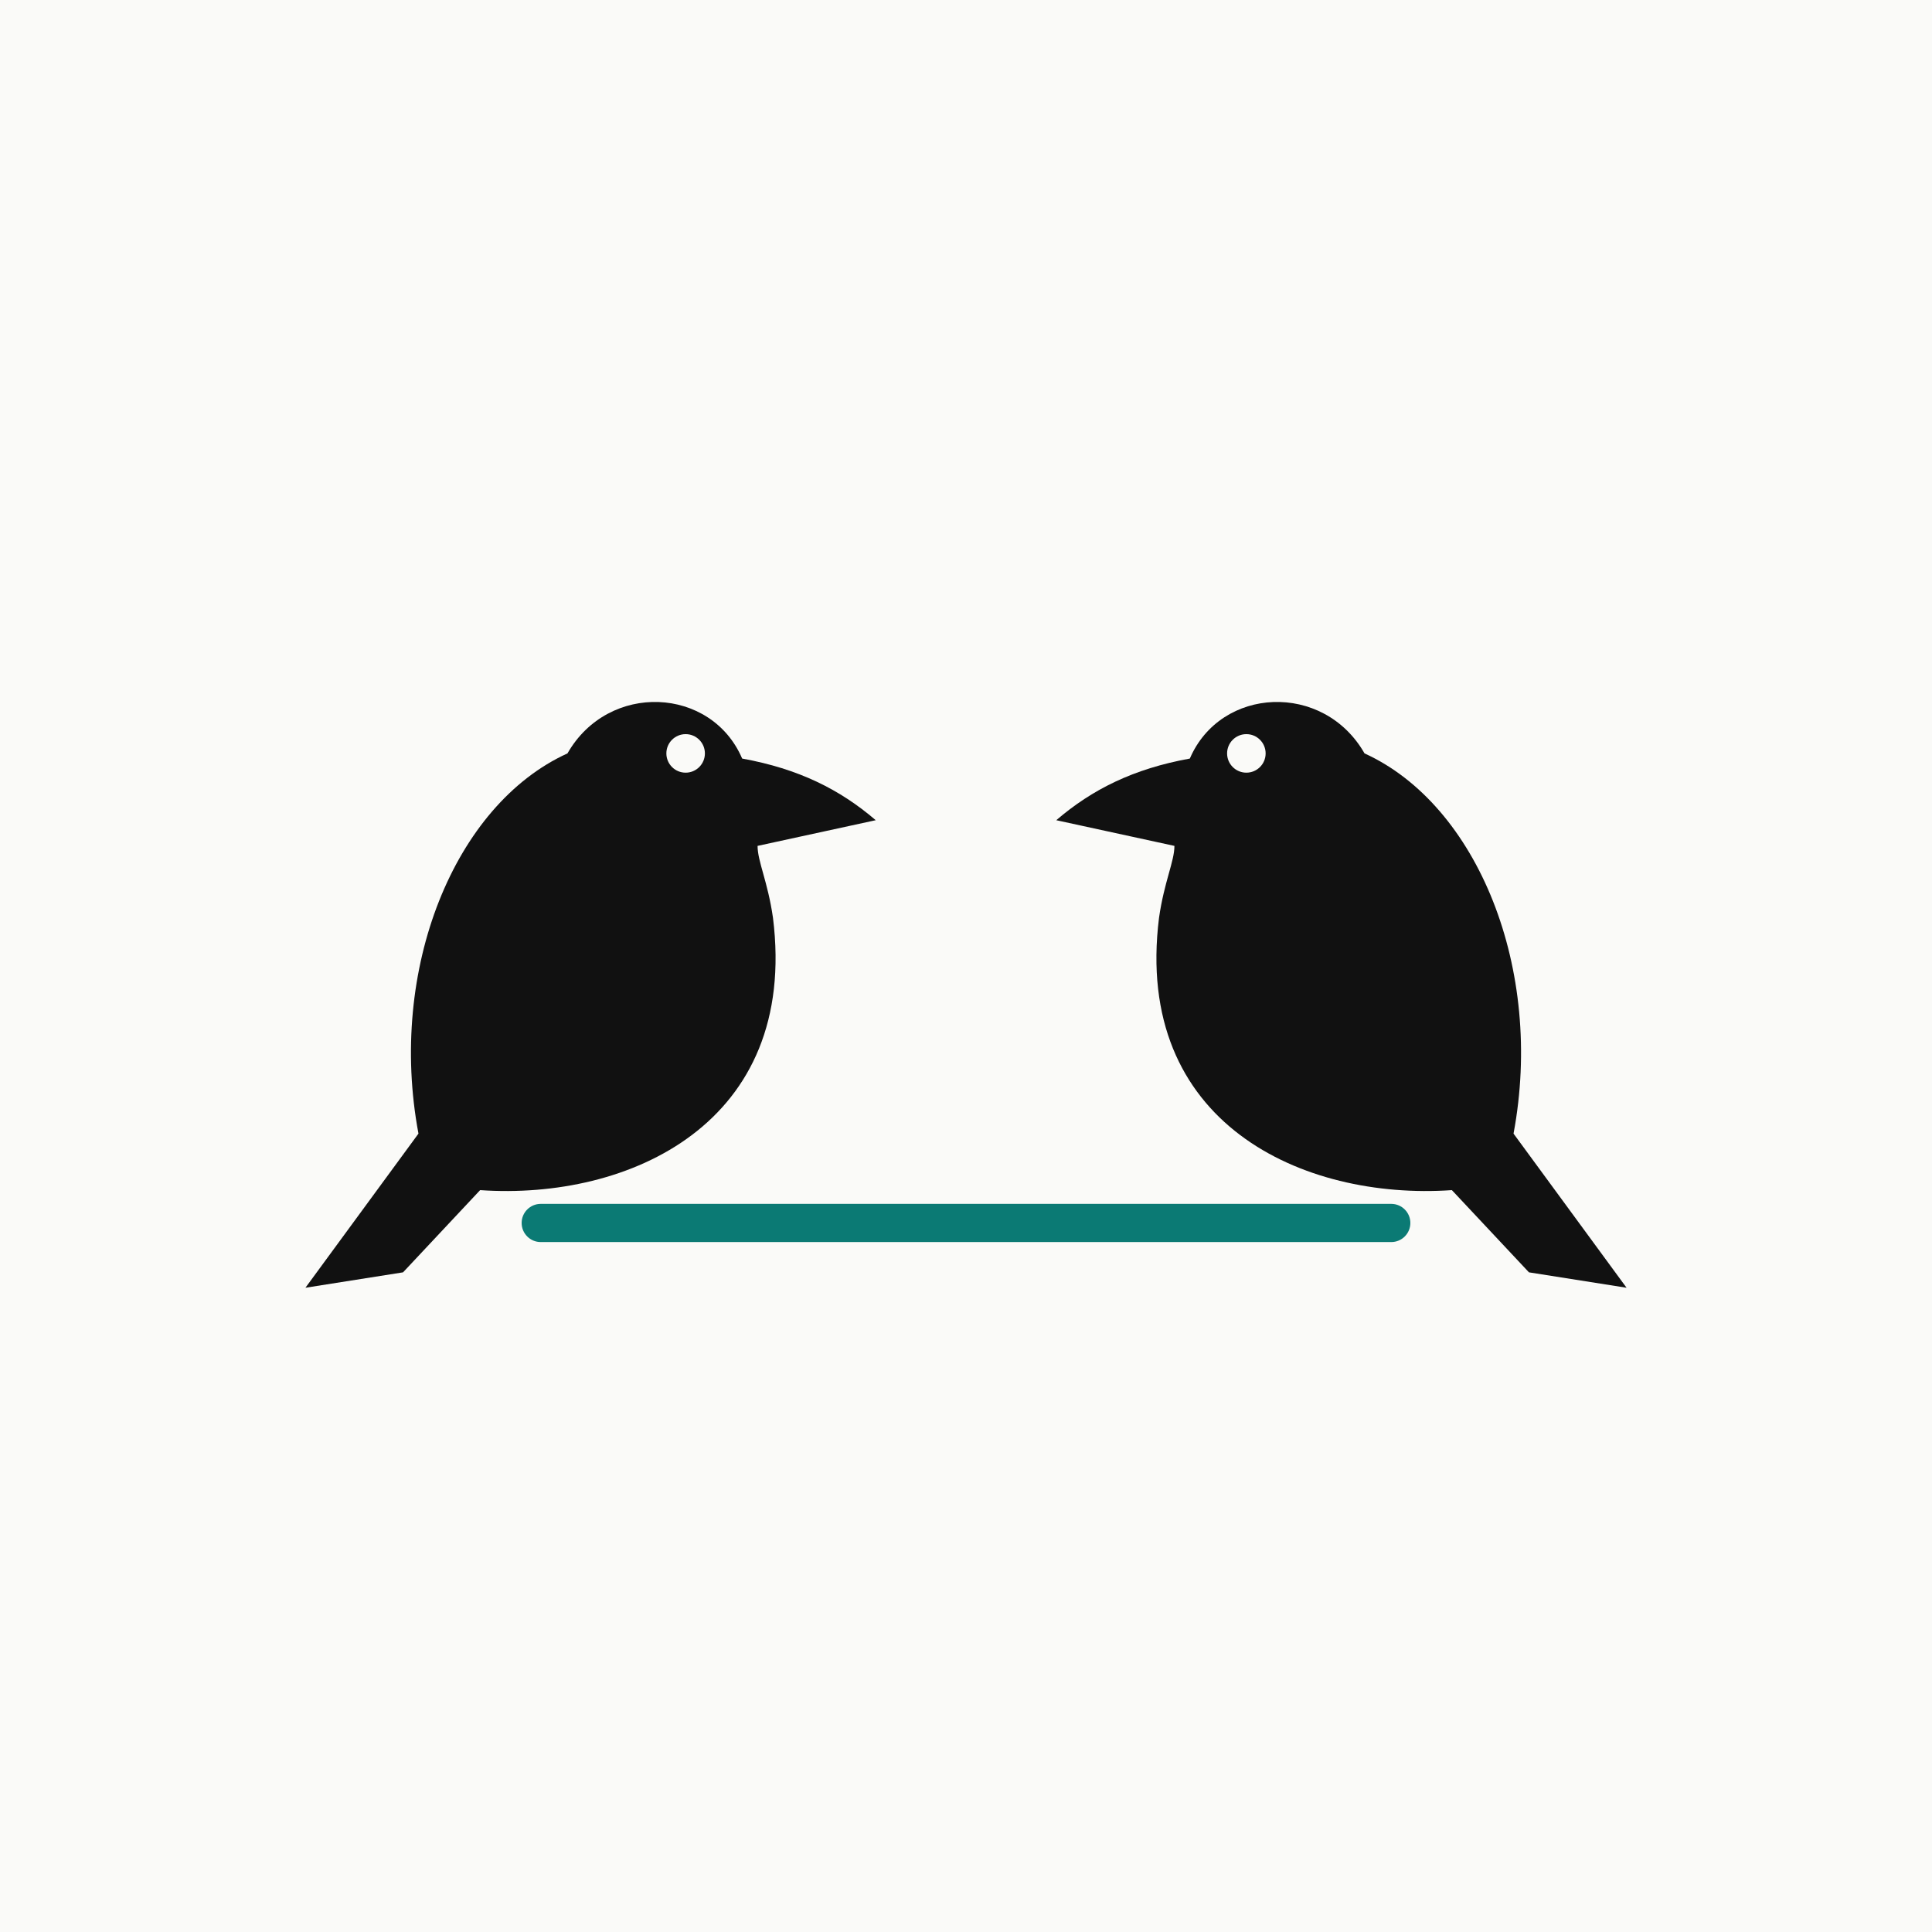
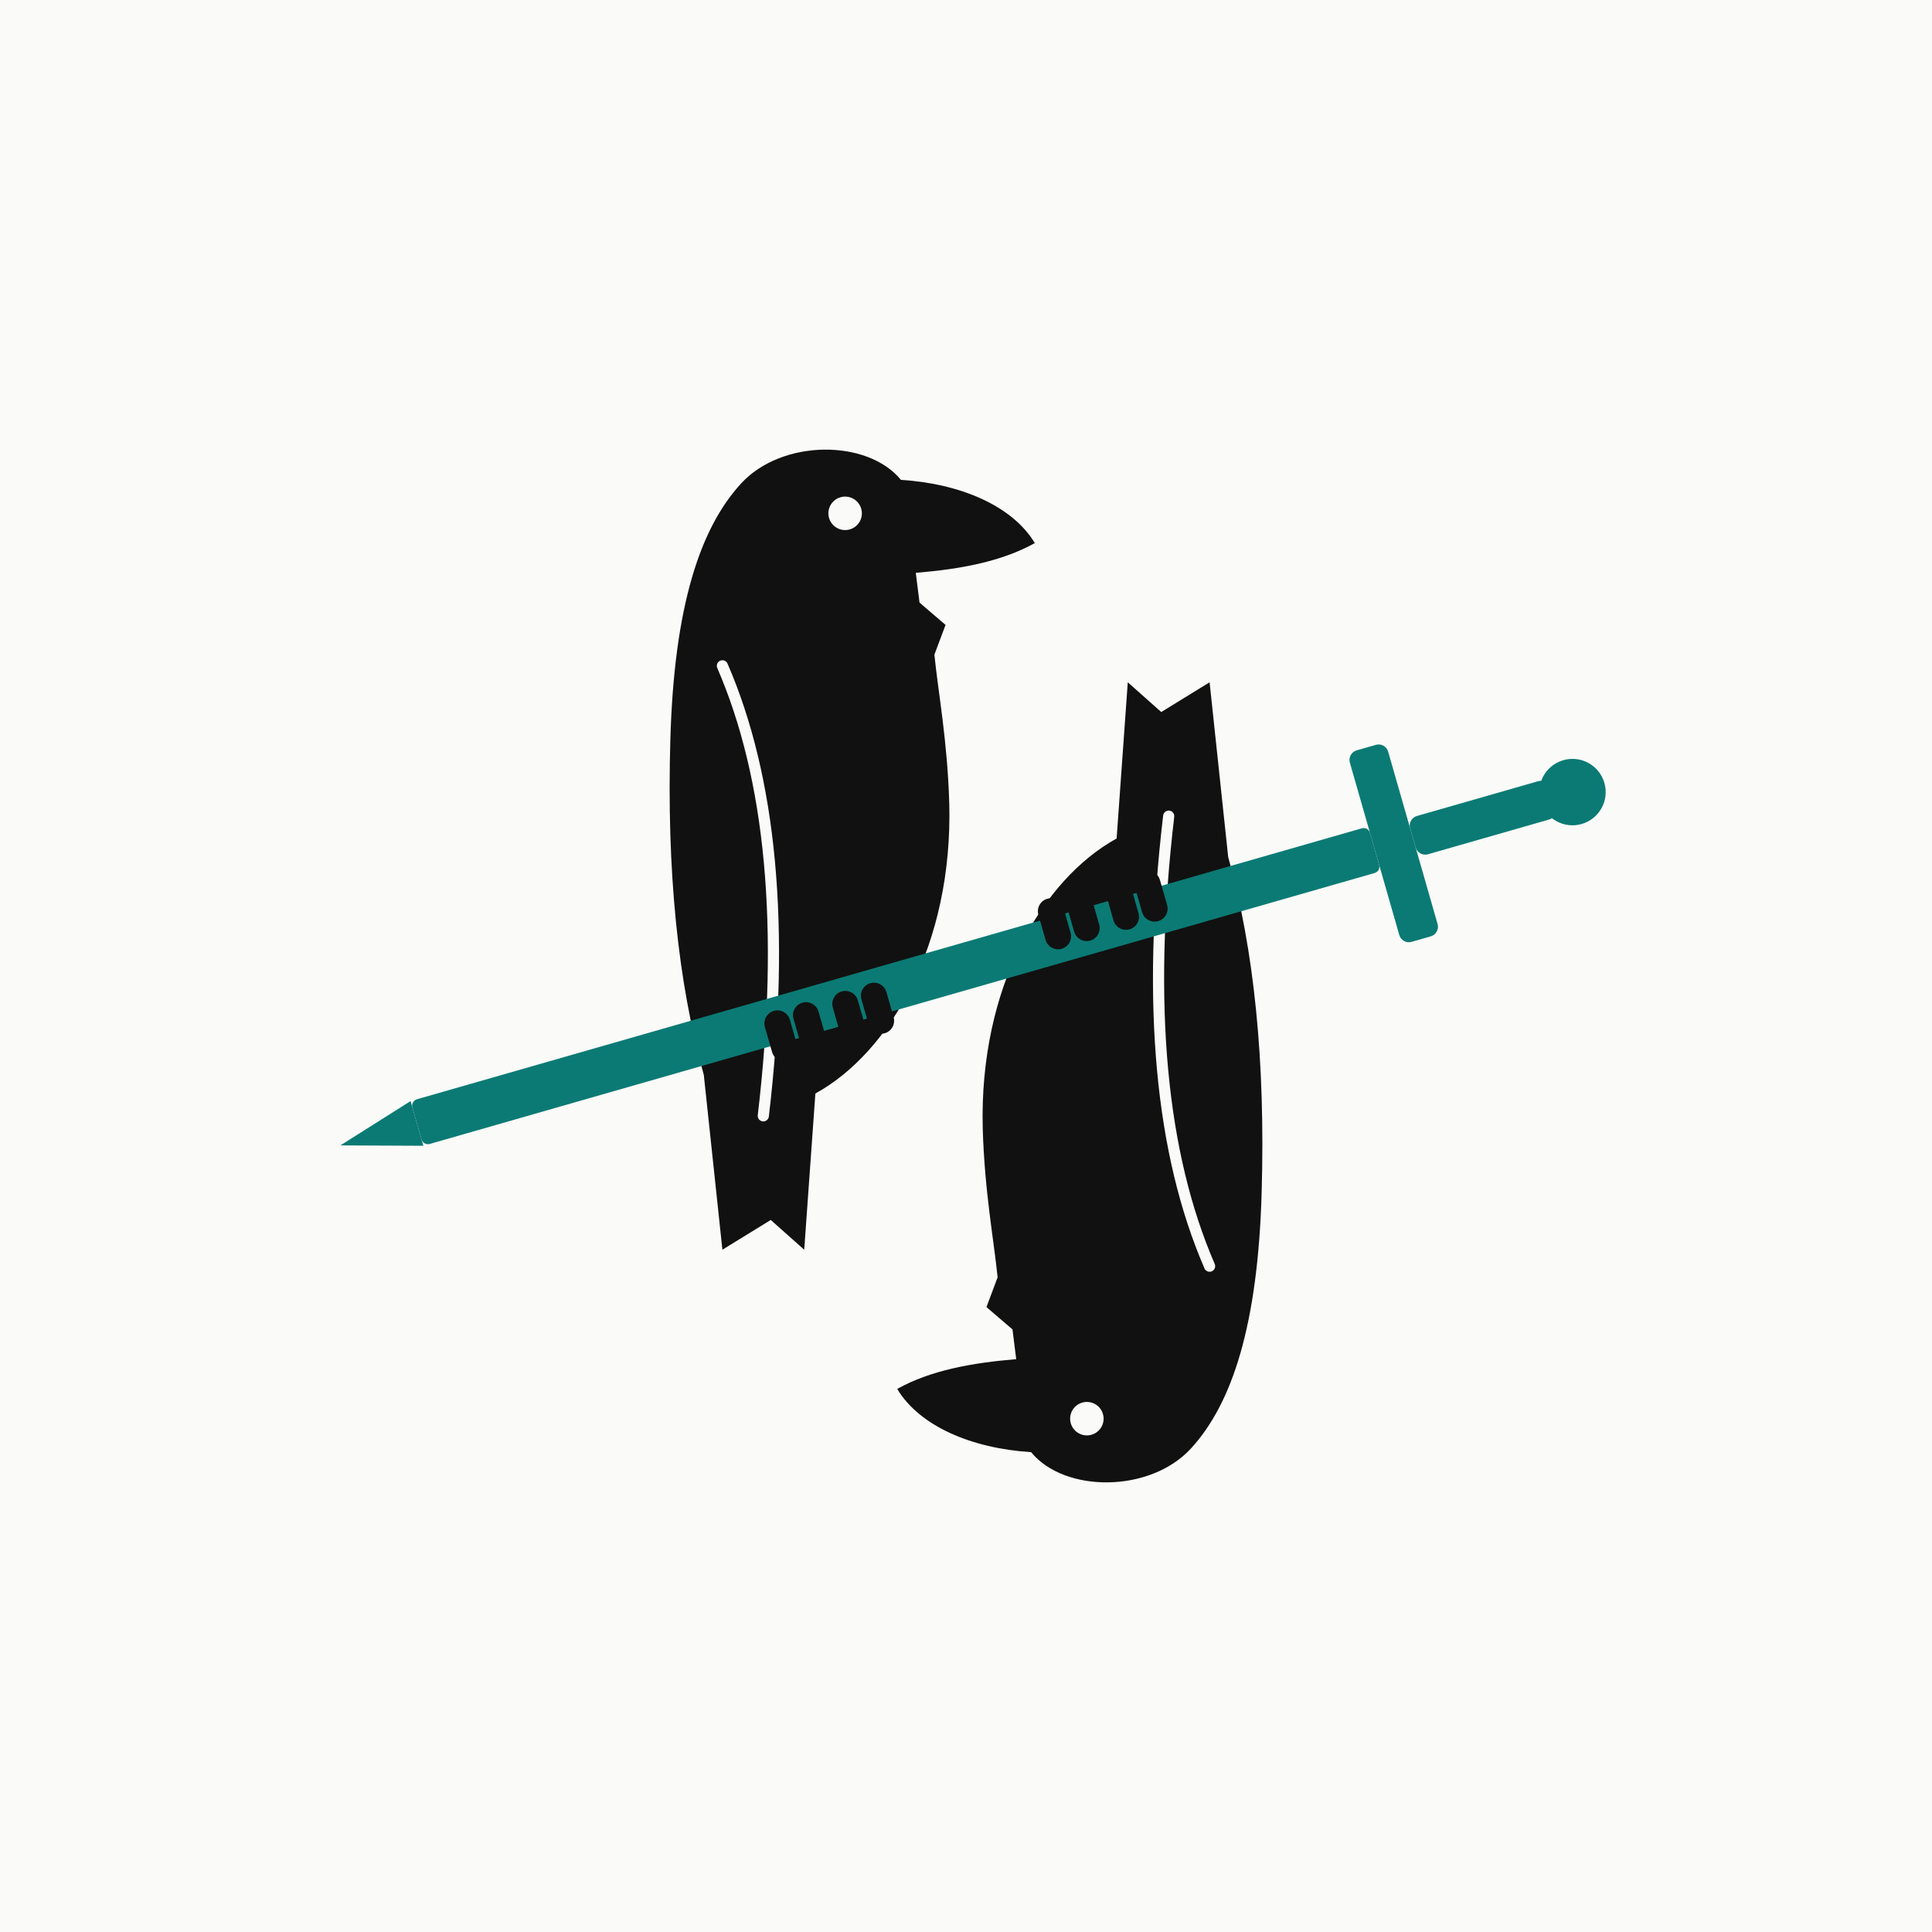
<svg xmlns="http://www.w3.org/2000/svg" viewBox="0 0 512 512">
  <style>
-     .bg { fill:#FAFAF8 } .ink { fill:#111111 } .eye { fill:#FAFAF8 } .ast { fill:#0B7A74 }
-     @media (prefers-color-scheme: dark) { .bg, .eye { fill:#0E0E0E } .ink { fill:#EDEDEA } .ast { fill:#3EC2B8 } }
+     .bg, .eye { fill:#FAFAF8 } .ink { fill:#111111 } .line { stroke:#FAFAF8 } .ast { fill:#0B7A74 }
+     @media (prefers-color-scheme: dark) { .bg, .eye { fill:#0E0E0E } .ink { fill:#EDEDEA } .line { stroke:#0E0E0E } .ast { fill:#3EC2B8 } }
  </style>
  <defs>
-     <path id="r" d="M0 2C-14-10-30-18-52-22C-64-50-104-52-120-24C-164-4-190 60-178 124L-222 184L-184 178L-154 146C-96 150-30 120-40 40C-42 26-46 18-46 12Z" />
+     <path id="r" d="M112 -256C100 -276 72 -288 40 -290C22 -312 -24 -312 -46 -288C-68 -264 -82 -222 -84 -150C-86 -80 -80 -20 -66 30L-56 124L-30 108L-12 124L-6 40C34 18 68 -40 66 -116C65 -150 60 -176 58 -196L64 -212L50 -224L48 -240C72 -242 94 -246 112 -256Z" />
    <g id="rabe">
      <use href="#r" class="ink" />
-       <circle cx="-74" cy="-24" r="7.5" class="eye" />
+       <path d="M-56 -190C-30 -130 -22 -50 -34 52" fill="none" stroke-width="6" stroke-linecap="round" class="line" />
+       <circle cx="10" cy="-272" r="9" class="eye" />
+     </g>
+     <g id="klauen" class="ink">
+       <rect x="-38" y="-16" width="14" height="28" rx="7" />
+       <rect x="-22" y="-16" width="14" height="28" rx="7" />
+       <rect x="0" y="-16" width="14" height="28" rx="7" />
+       <rect x="16" y="-16" width="14" height="28" rx="7" />
    </g>
  </defs>
  <rect width="512" height="512" class="bg" />
-   <g transform="translate(256 262) scale(.92) translate(-256 -272)">
-     <use href="#rabe" transform="translate(230 222) scale(.74)" />
-     <use href="#rabe" transform="translate(282 222) scale(-.74 .74)" />
-     <rect x="128" y="334" width="256" height="11" rx="5.5" class="ast" />
+   <g transform="translate(256 256) scale(.88) translate(-256 -256)">
+     <g id="paar">
+       <use href="#rabe" transform="translate(214 272) scale(.56)" />
+       <use href="#rabe" transform="rotate(180 256 256) translate(214 272) scale(.56)" />
+     </g>
+     <g transform="rotate(-16 256 256)">
+       <rect x="84" y="249" width="300" height="14" rx="2" class="ast" />
+       <path d="M84 249 L60 256 L84 263Z" class="ast" />
+       <rect x="384" y="226" width="12" height="60" rx="3" class="ast" />
+       <rect x="396" y="250" width="44" height="12" rx="3" class="ast" />
+       <circle cx="446" cy="256" r="10" class="ast" />
+     </g>
+     <use href="#klauen" transform="rotate(-16 256 256) translate(214 262) scale(.56)" />
+     <use href="#klauen" transform="rotate(-16 256 256) rotate(180 256 256) translate(214 262) scale(.56)" />
  </g>
</svg>
